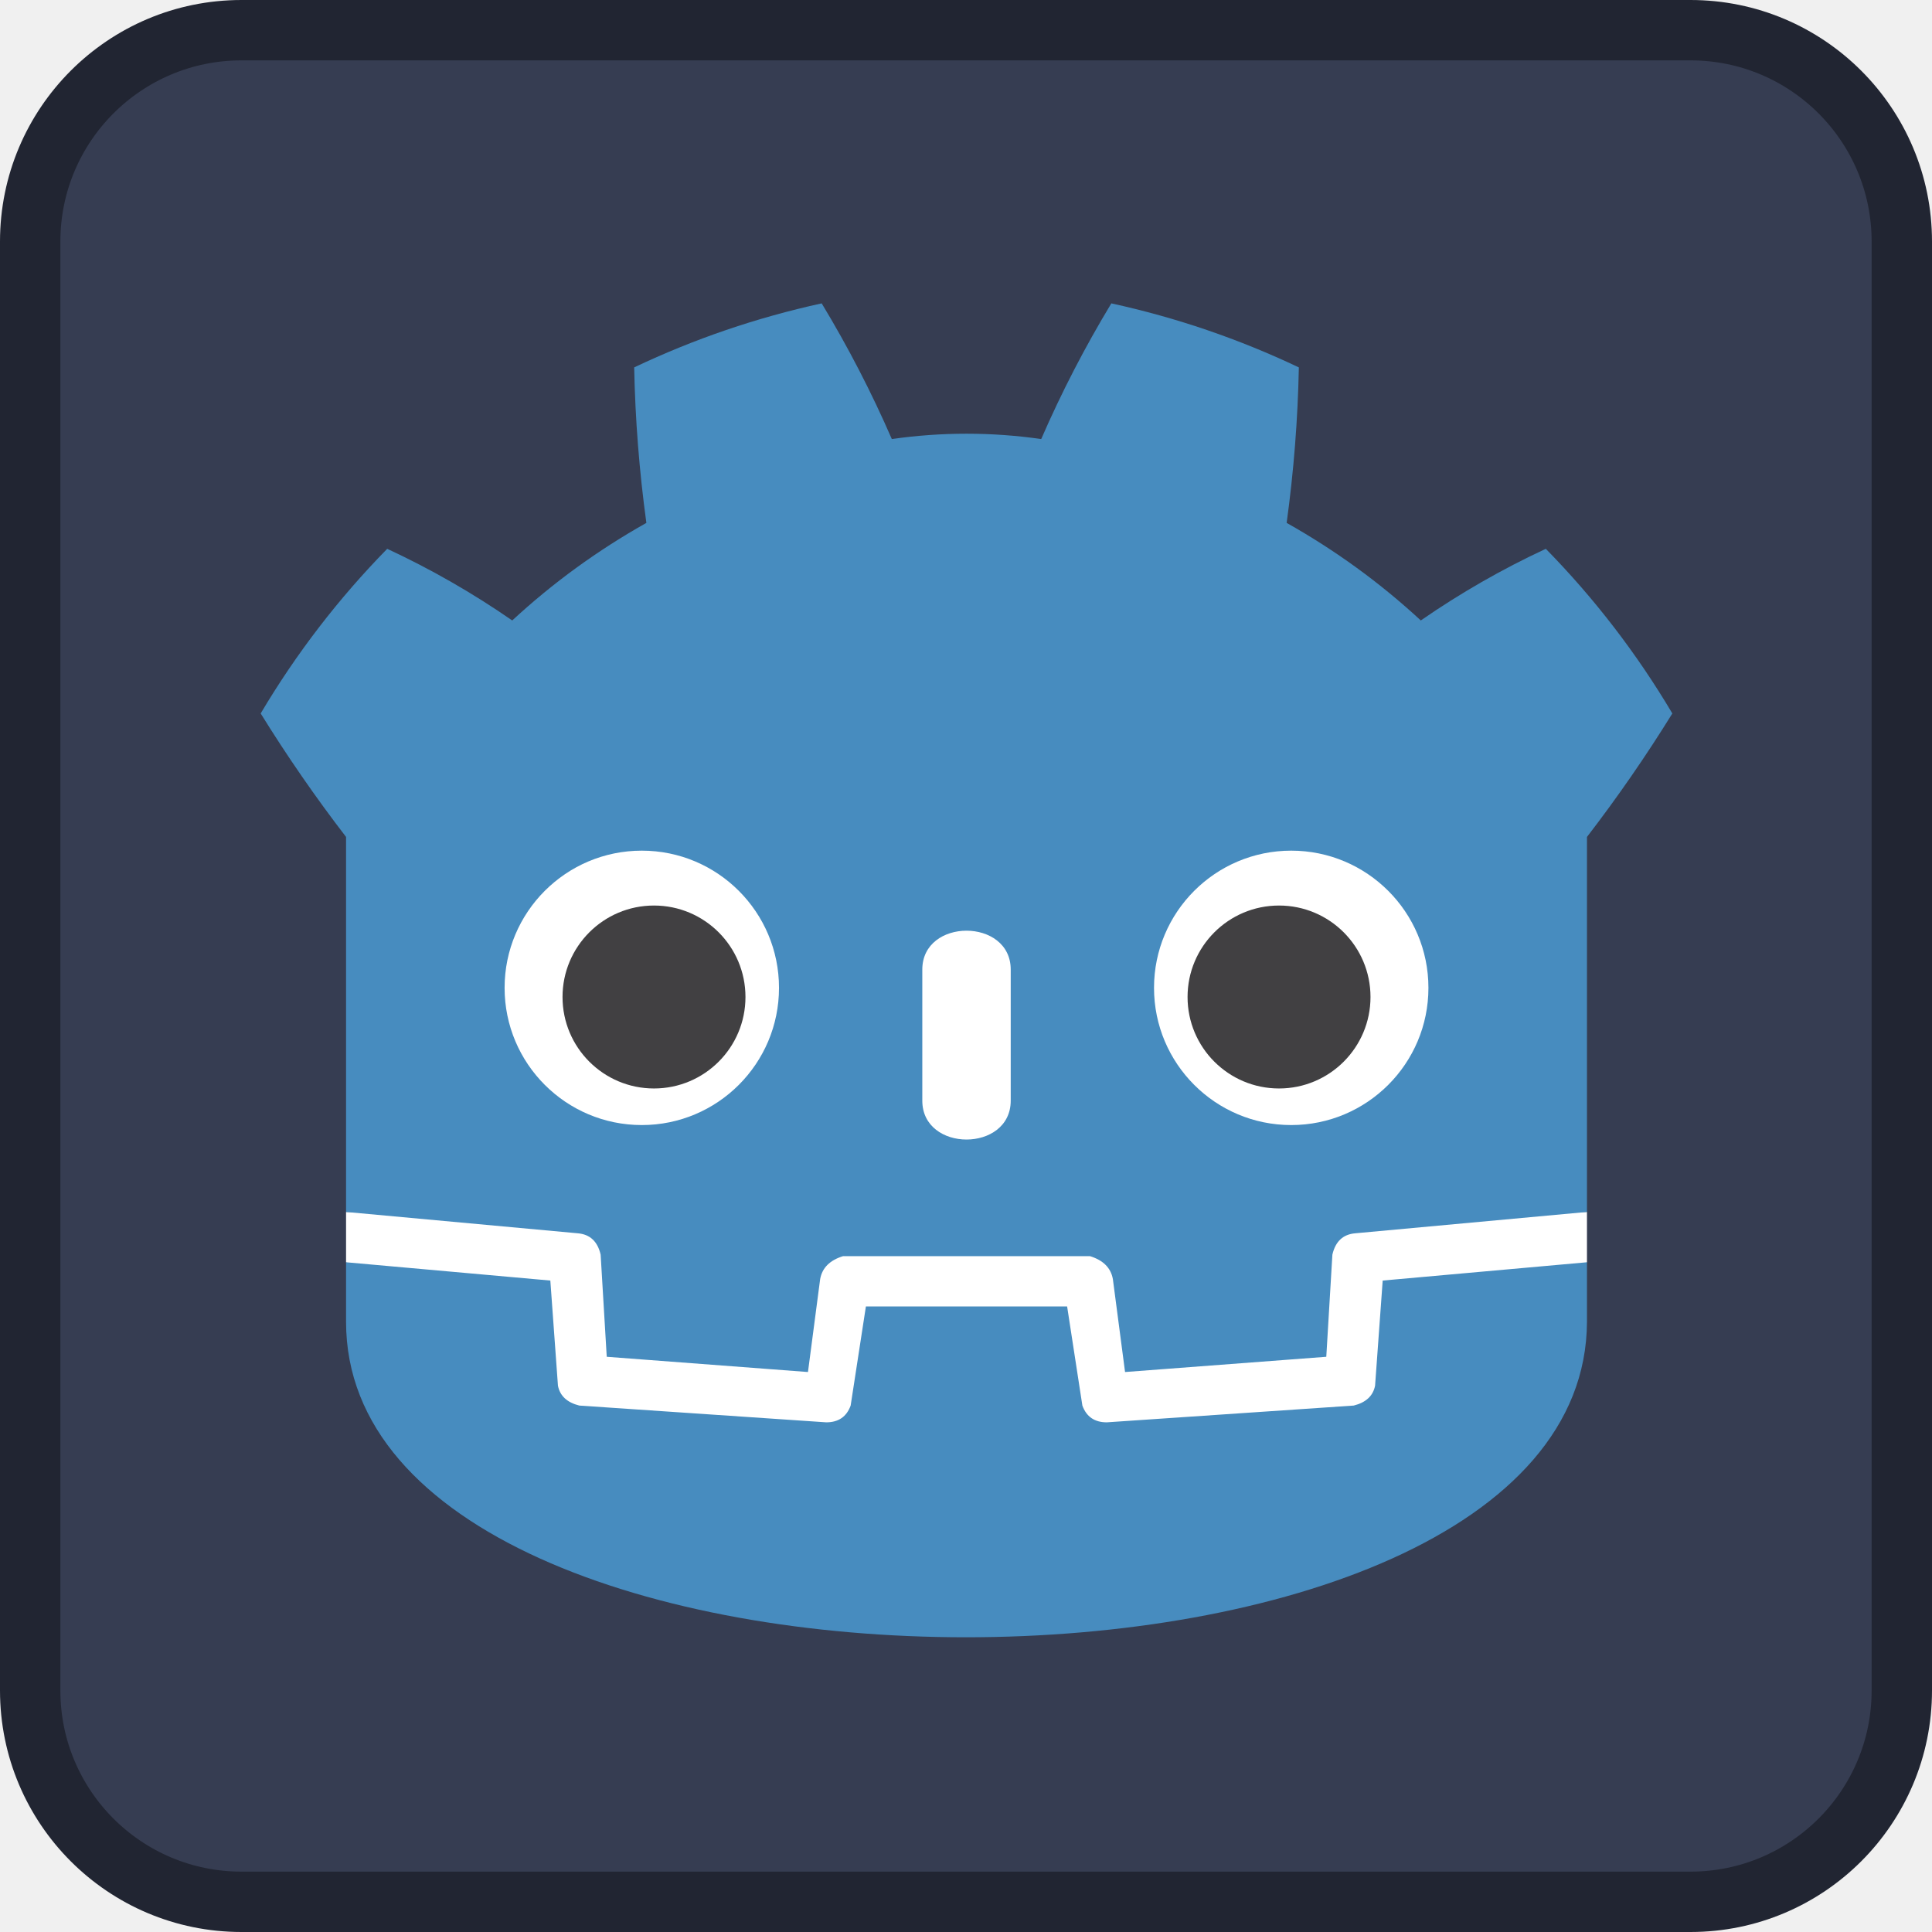
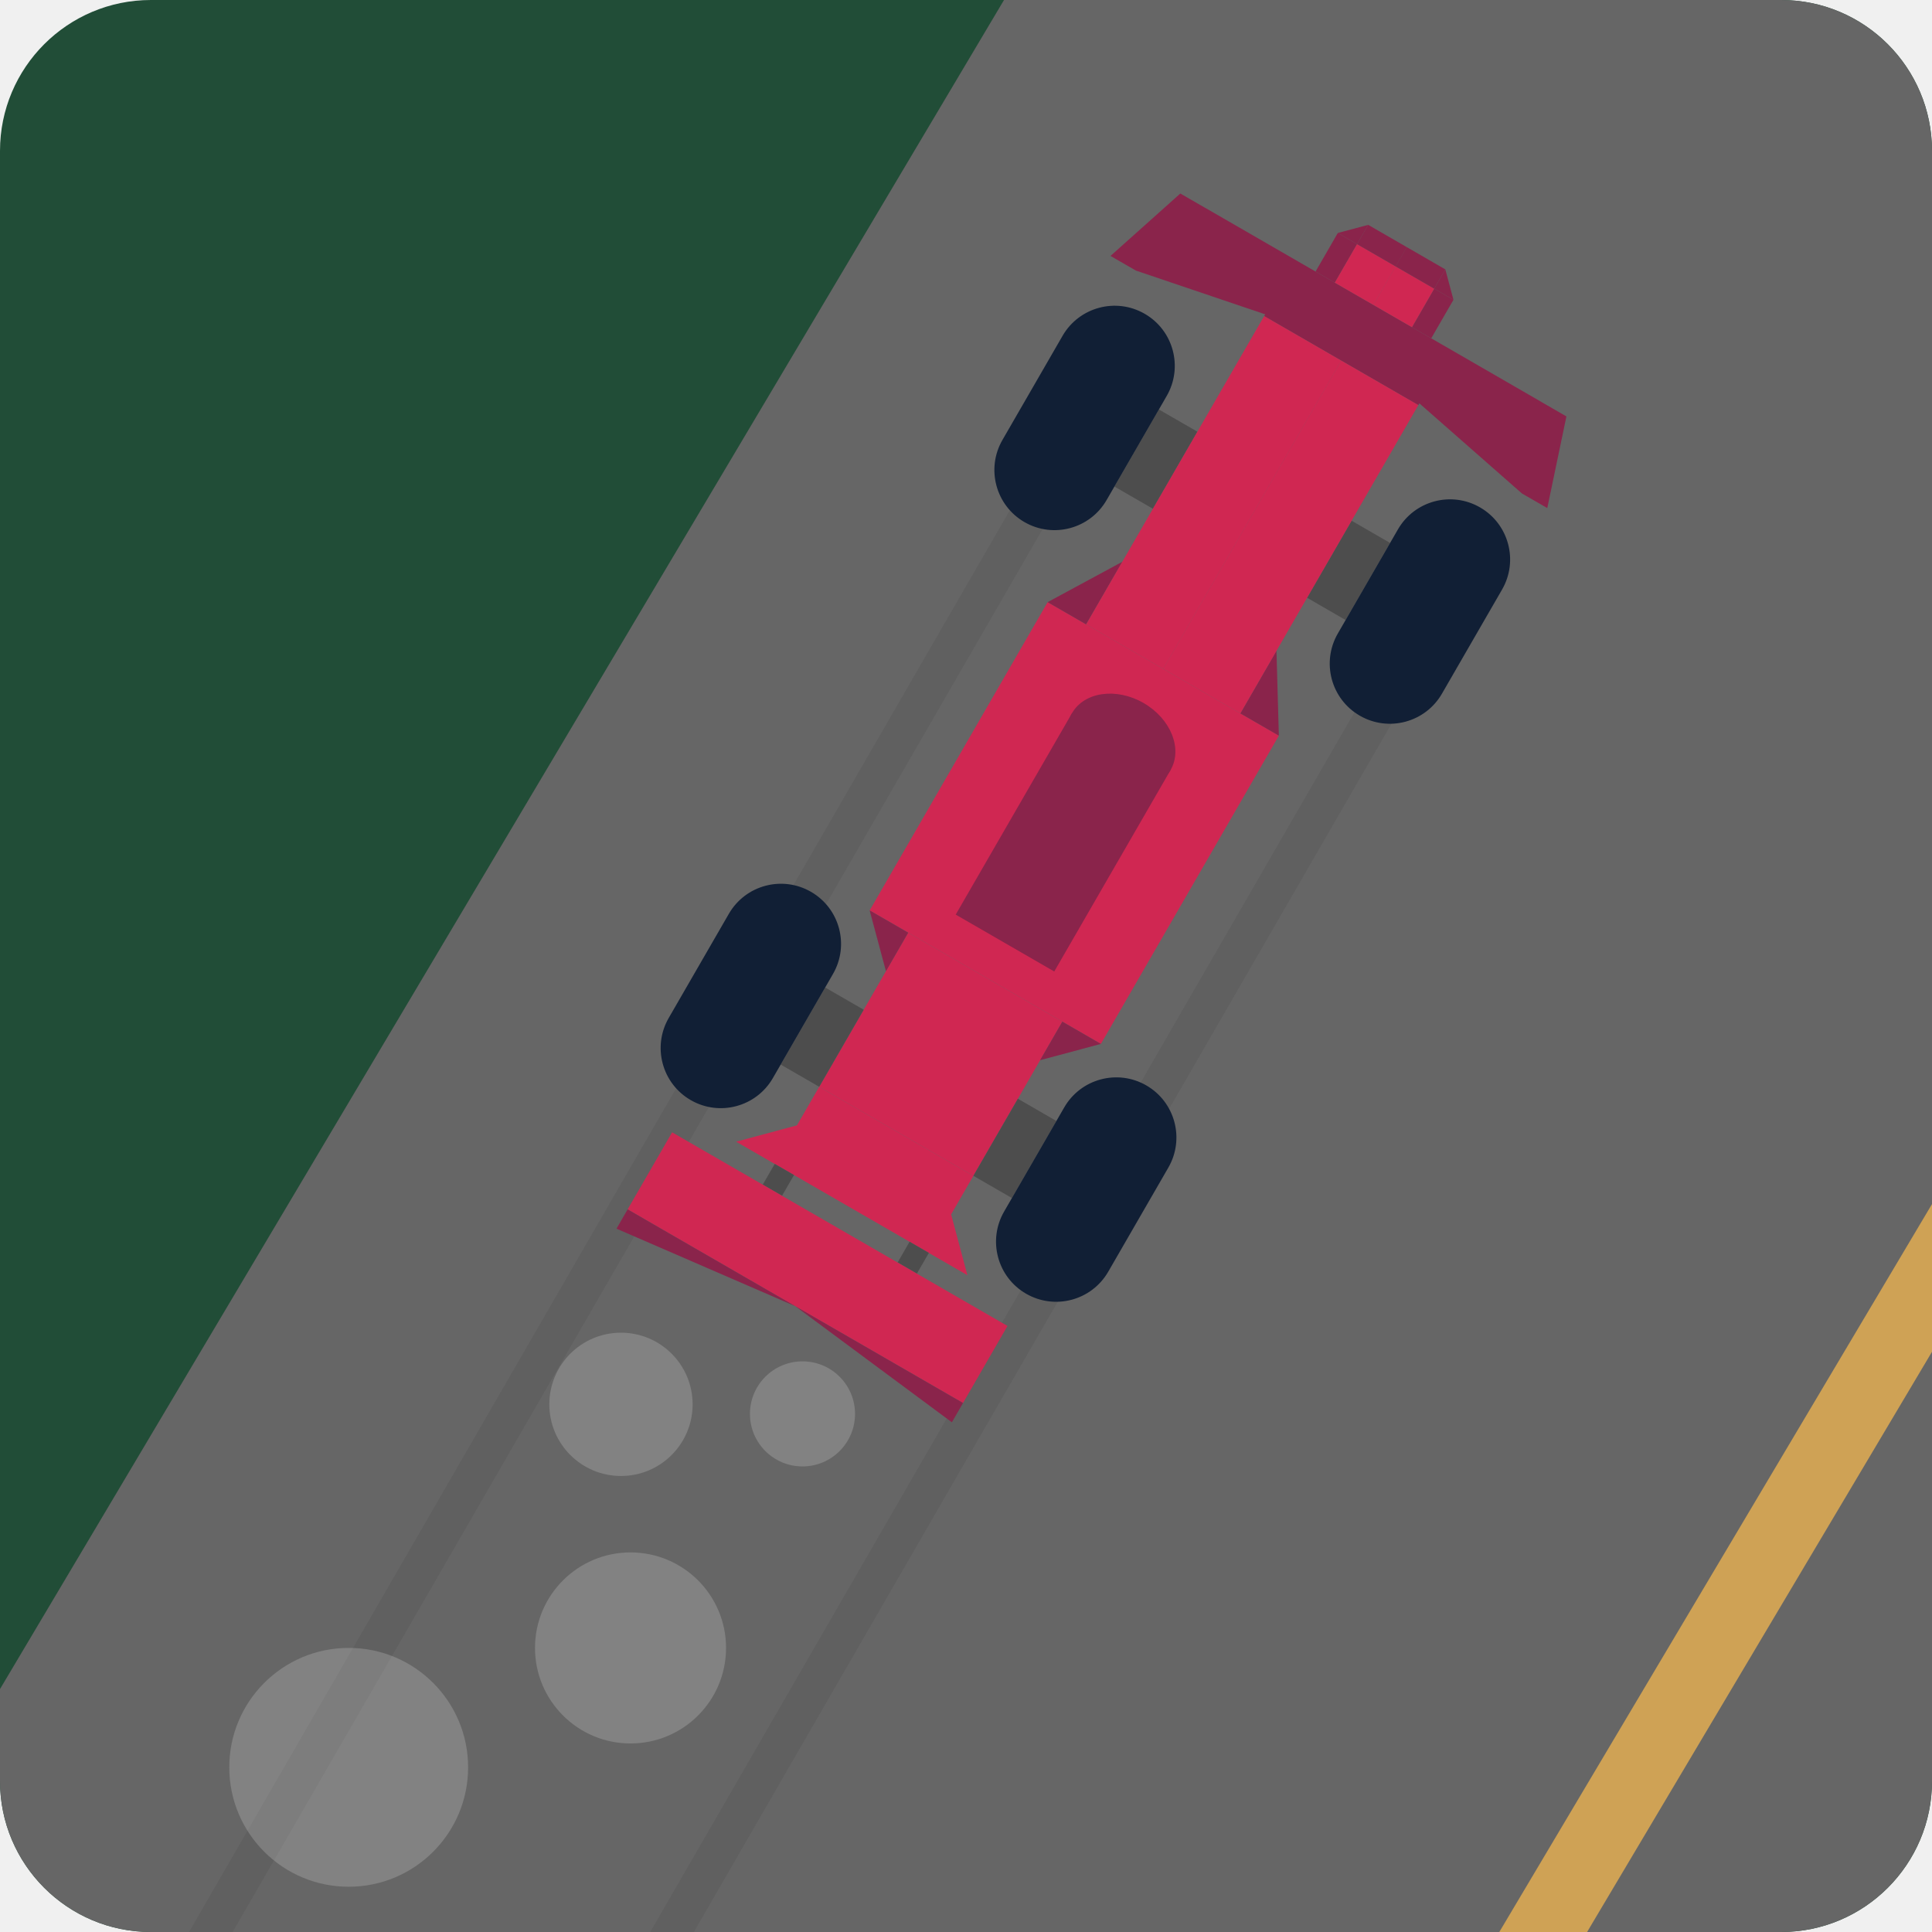
- <svg xmlns="http://www.w3.org/2000/svg" width="128" height="128">
-   <rect width="124" height="124" x="2" y="2" fill="#363d52" stroke="#212532" stroke-width="4" rx="14" />
-   <g fill="#fff" transform="translate(12.322 12.322)scale(.101)">
-     <path d="M105 673v33q407 354 814 0v-33z" />
-     <path fill="#478cbf" d="m105 673 152 14q12 1 15 14l4 67 132 10 8-61q2-11 15-15h162q13 4 15 15l8 61 132-10 4-67q3-13 15-14l152-14V427q30-39 56-81-35-59-83-108-43 20-82 47-40-37-88-64 7-51 8-102-59-28-123-42-26 43-46 89-49-7-98 0-20-46-46-89-64 14-123 42 1 51 8 102-48 27-88 64-39-27-82-47-48 49-83 108 26 42 56 81zm0 33v39c0 276 813 276 814 0v-39l-134 12-5 69q-2 10-14 13l-162 11q-12 0-16-11l-10-65H446l-10 65q-4 11-16 11l-162-11q-12-3-14-13l-5-69z" />
-     <path d="M483 600c0 34 58 34 58 0v-86c0-34-58-34-58 0z" />
-     <circle cx="725" cy="526" r="90" />
-     <circle cx="299" cy="526" r="90" />
+ <svg xmlns="http://www.w3.org/2000/svg" id="svg6" width="128" height="128" version="1.1" xml:space="preserve">
+   <defs id="defs6">
+     <clipPath id="clipPath70">
+       <path id="path70" x="0" y="0" width="128" height="128" d="m10 0h108a10 10 45 0 1 10 10v108a10 10 135 0 1-10 10h-108a10 10 45 0 1-10-10v-108a10 10 135 0 1 10-10z" fill="#f9f9f9" />
+     </clipPath>
+     <clipPath id="clipPath72">
+       <path id="path72" x="0" y="0" width="128" height="128" d="m10 0h108a10 10 45 0 1 10 10v108a10 10 135 0 1-10 10h-108a10 10 45 0 1-10-10v-108a10 10 135 0 1 10-10z" fill="#f9f9f9" />
+     </clipPath>
+     <clipPath id="clipPath73">
+       <path id="path73" x="0" y="0" width="128" height="128" d="m10 0h108a10 10 45 0 1 10 10v108a10 10 135 0 1-10 10h-108a10 10 45 0 1-10-10v-108a10 10 135 0 1 10-10z" fill="#f9f9f9" />
+     </clipPath>
+     <clipPath id="clipPath74">
+       <path id="path74" x="0" y="0" width="128" height="128" d="m10 0h108a10 10 45 0 1 10 10v108a10 10 135 0 1-10 10h-108a10 10 45 0 1-10-10v-108a10 10 135 0 1 10-10z" fill="#f9f9f9" />
+     </clipPath>
+     <clipPath id="clipPath75">
+       <path id="path75" transform="matrix(.65254 -.37674 .37674 .65254 -34.985 26.353)" x="0" y="0" width="128" height="128" d="m10 0h108a10 10 45 0 1 10 10v108a10 10 135 0 1-10 10h-108a10 10 45 0 1-10-10v-108a10 10 135 0 1 10-10z" fill="#f9f9f9" />
+     </clipPath>
+     <clipPath id="clipPath76">
+       <path id="path76" x="0" y="0" width="128" height="128" d="m10 0h108a10 10 45 0 1 10 10v108a10 10 135 0 1-10 10h-108a10 10 45 0 1-10-10v-108a10 10 135 0 1 10-10z" fill="#f9f9f9" />
+     </clipPath>
+     <clipPath id="clipPath77">
+       <path id="path77" x="0" y="0" width="128" height="128" d="m10 0h108a10 10 45 0 1 10 10v108a10 10 135 0 1-10 10h-108a10 10 45 0 1-10-10v-108a10 10 135 0 1 10-10z" fill="#f9f9f9" />
+     </clipPath>
+     <clipPath id="clipPath78">
+       <path id="path78" x="0" y="0" width="128" height="128" d="m10 0h108a10 10 45 0 1 10 10v108a10 10 135 0 1-10 10h-108a10 10 45 0 1-10-10v-108a10 10 135 0 1 10-10z" fill="#f9f9f9" />
+     </clipPath>
+     <clipPath id="clipPath79">
+       <path id="path79" transform="rotate(59.272)" x="0" y="0" width="128" height="128" d="m10 0h108a10 10 45 0 1 10 10v108a10 10 135 0 1-10 10h-108a10 10 45 0 1-10-10v-108a10 10 135 0 1 10-10z" fill="#f9f9f9" />
+     </clipPath>
+     <clipPath id="clipPath80">
+       <path id="path80" x="0" y="0" width="128" height="128" d="m10 0h108a10 10 45 0 1 10 10v108a10 10 135 0 1-10 10h-108a10 10 45 0 1-10-10v-108a10 10 135 0 1 10-10z" fill="#f9f9f9" />
+     </clipPath>
+   </defs>
+   <rect id="rect6" width="128" height="128" clip-path="url(#clipPath80)" fill="#214d37" stroke-linecap="round" />
+   <rect id="rect7" transform="rotate(-59.272)" x="-157.29" y="57.179" width="230.95" height="132.36" clip-path="url(#clipPath79)" fill="#666" stroke-linecap="round" stroke-width="1.217" />
+   <path id="path7" d="m63.479 193.21 102.74-172.84" clip-path="url(#clipPath78)" fill="none" stroke="#cfa255" stroke-linecap="round" stroke-width="5" />
+   <path id="path8" d="m72.155 27.216-73.08 126.58" clip-path="url(#clipPath77)" fill="none" opacity=".085" stroke="#1a1a1a" stroke-linecap="round" stroke-width="2.5" />
+   <path id="path9" d="m94.307 41.774-73.08 126.58" clip-path="url(#clipPath76)" fill="none" opacity=".085" stroke="#1a1a1a" stroke-linecap="round" stroke-width="2.5" />
+   <g id="g35" transform="matrix(1.1494 .66358 -.66358 1.1494 57.697 -7.0737)" clip-path="url(#clipPath75)" stroke-linecap="round" stroke-width="1">
+     <path id="path12" d="m25.336 26.234v17.77h13.328v-17.77h-11.107z" fill="#d02752" />
+     <path id="rect16" transform="scale(-1,1)" d="m-27.557 15.129h2.221v4.442h-2.221zm-8.885 0h-2.221v4.442h2.221z" fill="#4d4d4d" />
+     <path id="rect18" d="m27.557 44.004v8.887h8.887v-8.887h-4.443z" fill="#d02752" />
+     <path id="path116" d="m27.557 52.891v2.221l-2.221 2.223h2.221v-2e-3h8.887v2e-3h2.221l-2.221-2.223v-2.221h-4.443z" fill="#d02752" />
+     <path id="path23" d="m22.336 11.347c-1.658-3.1e-4 -3.002 1.344-3.002 3.002v6.001 0.001c-3.1e-4 1.658 1.344 3.002 3.002 3.002 1.658-4.19e-4 3.001-1.344 3.001-3.002v-0.001-6.001c3.1e-4 -1.658-1.343-3.002-3.001-3.002zm19.329 0c1.658-3.1e-4 3.002 1.344 3.002 3.002v6.001 0.001c3.1e-4 1.658-1.344 3.002-3.002 3.002-1.658-4.19e-4 -3.001-1.344-3.001-3.002v-0.001-6.001c-3.1e-4 -1.658 1.343-3.002 3.001-3.002z" fill="#111f35" />
+     <path id="rect23" transform="scale(-1,1)" d="m-27.557 48.447h2.221v4.442h-2.221zm-8.886 0h-2.221v4.442h2.221z" fill="#4d4d4d" />
+     <path id="path24" d="m22.335 44.665c-1.658-3.1e-4 -3.002 1.344-3.002 3.002v6.001 0.001c-3.1e-4 1.658 1.344 3.002 3.002 3.002 1.658-4.19e-4 3.001-1.344 3.001-3.002v-0.001-6.001c3.1e-4 -1.658-1.343-3.002-3.001-3.002zm19.33 0c1.658-3.1e-4 3.002 1.344 3.002 3.002v6.001 0.001c3.1e-4 1.658-1.344 3.002-3.002 3.002-1.658-4.19e-4 -3.001-1.344-3.001-3.002v-0.001-6.001c-3.1e-4 -1.658 1.343-3.002 3.001-3.002z" fill="#111f35" />
+     <path id="path115" d="m22.334 5.256v0.002h-1.461l-1.461 4.441h1.461l6.684-1.336v0.102h8.887v-0.102l6.684 1.336h1.461l-1.461-4.441h-1.461v-0.002h-14.109z" fill="#8a244b" />
+     <path id="path27" d="m27.557 22.626-2.221 3.609h2.221zm8.885 0 2.221 3.609h-2.221z" fill="#8a244b" />
+     <path id="path28" d="m27.557 46.226-2.222-2.221h2.222zm8.885 0 2.222-2.221h-2.222z" fill="#8a244b" />
+     <path id="path29" d="m29.777 1.924-1.111 1.111h1.111zm4.446 0 1.111 1.111h-1.111z" fill="#8a244b" />
+     <path id="rect29" d="m28.667 3.035h1.111v2.221h-1.111zm6.667 0h-1.111v2.221h1.111z" fill="#8a244b" />
+     <path id="rect30" d="m29.777 3.035h2.221v2.221h-2.221zm4.446 0h-2.221v2.221h2.221z" fill="#d02752" />
+     <path id="rect31" transform="scale(-1,1)" d="m-28.669 57.332h1.111v1.196h-1.111zm-6.663 0h-1.111v1.196h1.111z" fill="#4d4d4d" />
+     <path id="rect32" d="m22.334 58.529v4.441h19.332v-4.441h-9.666z" fill="#d02752" />
+     <path id="path32" d="m22.334 62.971v1.111l9.666-1.111zm9.666 0 9.666 1.111v-1.111z" fill="#8a244b" />
+     <path id="rect33" transform="rotate(90)" d="m30.423-32h11.615v2.84h-11.615zm0-4e-6h11.615v-2.84h-11.615z" fill="#8a244b" />
+     <path id="rect34" d="m29.777 1.924h2.221v1.111h-2.221zm4.446 0h-2.221v1.111h2.221z" fill="#8a244b" />
+     <path id="path35" d="m32 28.201c-1.569 3.09e-4 -2.841 0.996-2.84 2.223 3.95e-4 1.226 1.272 2.22 2.84 2.221 1.568-3.09e-4 2.839-0.994 2.84-2.221 9.84e-4 -1.227-1.271-2.222-2.84-2.223z" fill="#8a244b" />
+     <path id="path121" d="m27.556 8.465h4.442v17.771h-4.442zm8.888 0h-4.442v17.771h4.442z" fill="#d02752" />
  </g>
-   <g fill="#414042" transform="translate(12.322 12.322)scale(.101)">
-     <circle cx="307" cy="532" r="60" />
-     <circle cx="717" cy="532" r="60" />
-   </g>
+   <circle id="path10" cx="41.141" cy="93.041" r="4.747" clip-path="url(#clipPath74)" fill="#f9f9f9" opacity=".189" />
+   <circle id="circle10" cx="41.774" cy="109.18" r="6.329" clip-path="url(#clipPath73)" fill="#f9f9f9" opacity=".189" />
+   <circle id="circle11" cx="23.102" cy="117.09" r="7.912" clip-path="url(#clipPath72)" fill="#f9f9f9" opacity=".189" />
+   <circle id="circle13" cx="53.167" cy="93.674" r="3.481" clip-path="url(#clipPath70)" fill="#f9f9f9" opacity=".189" />
</svg>
